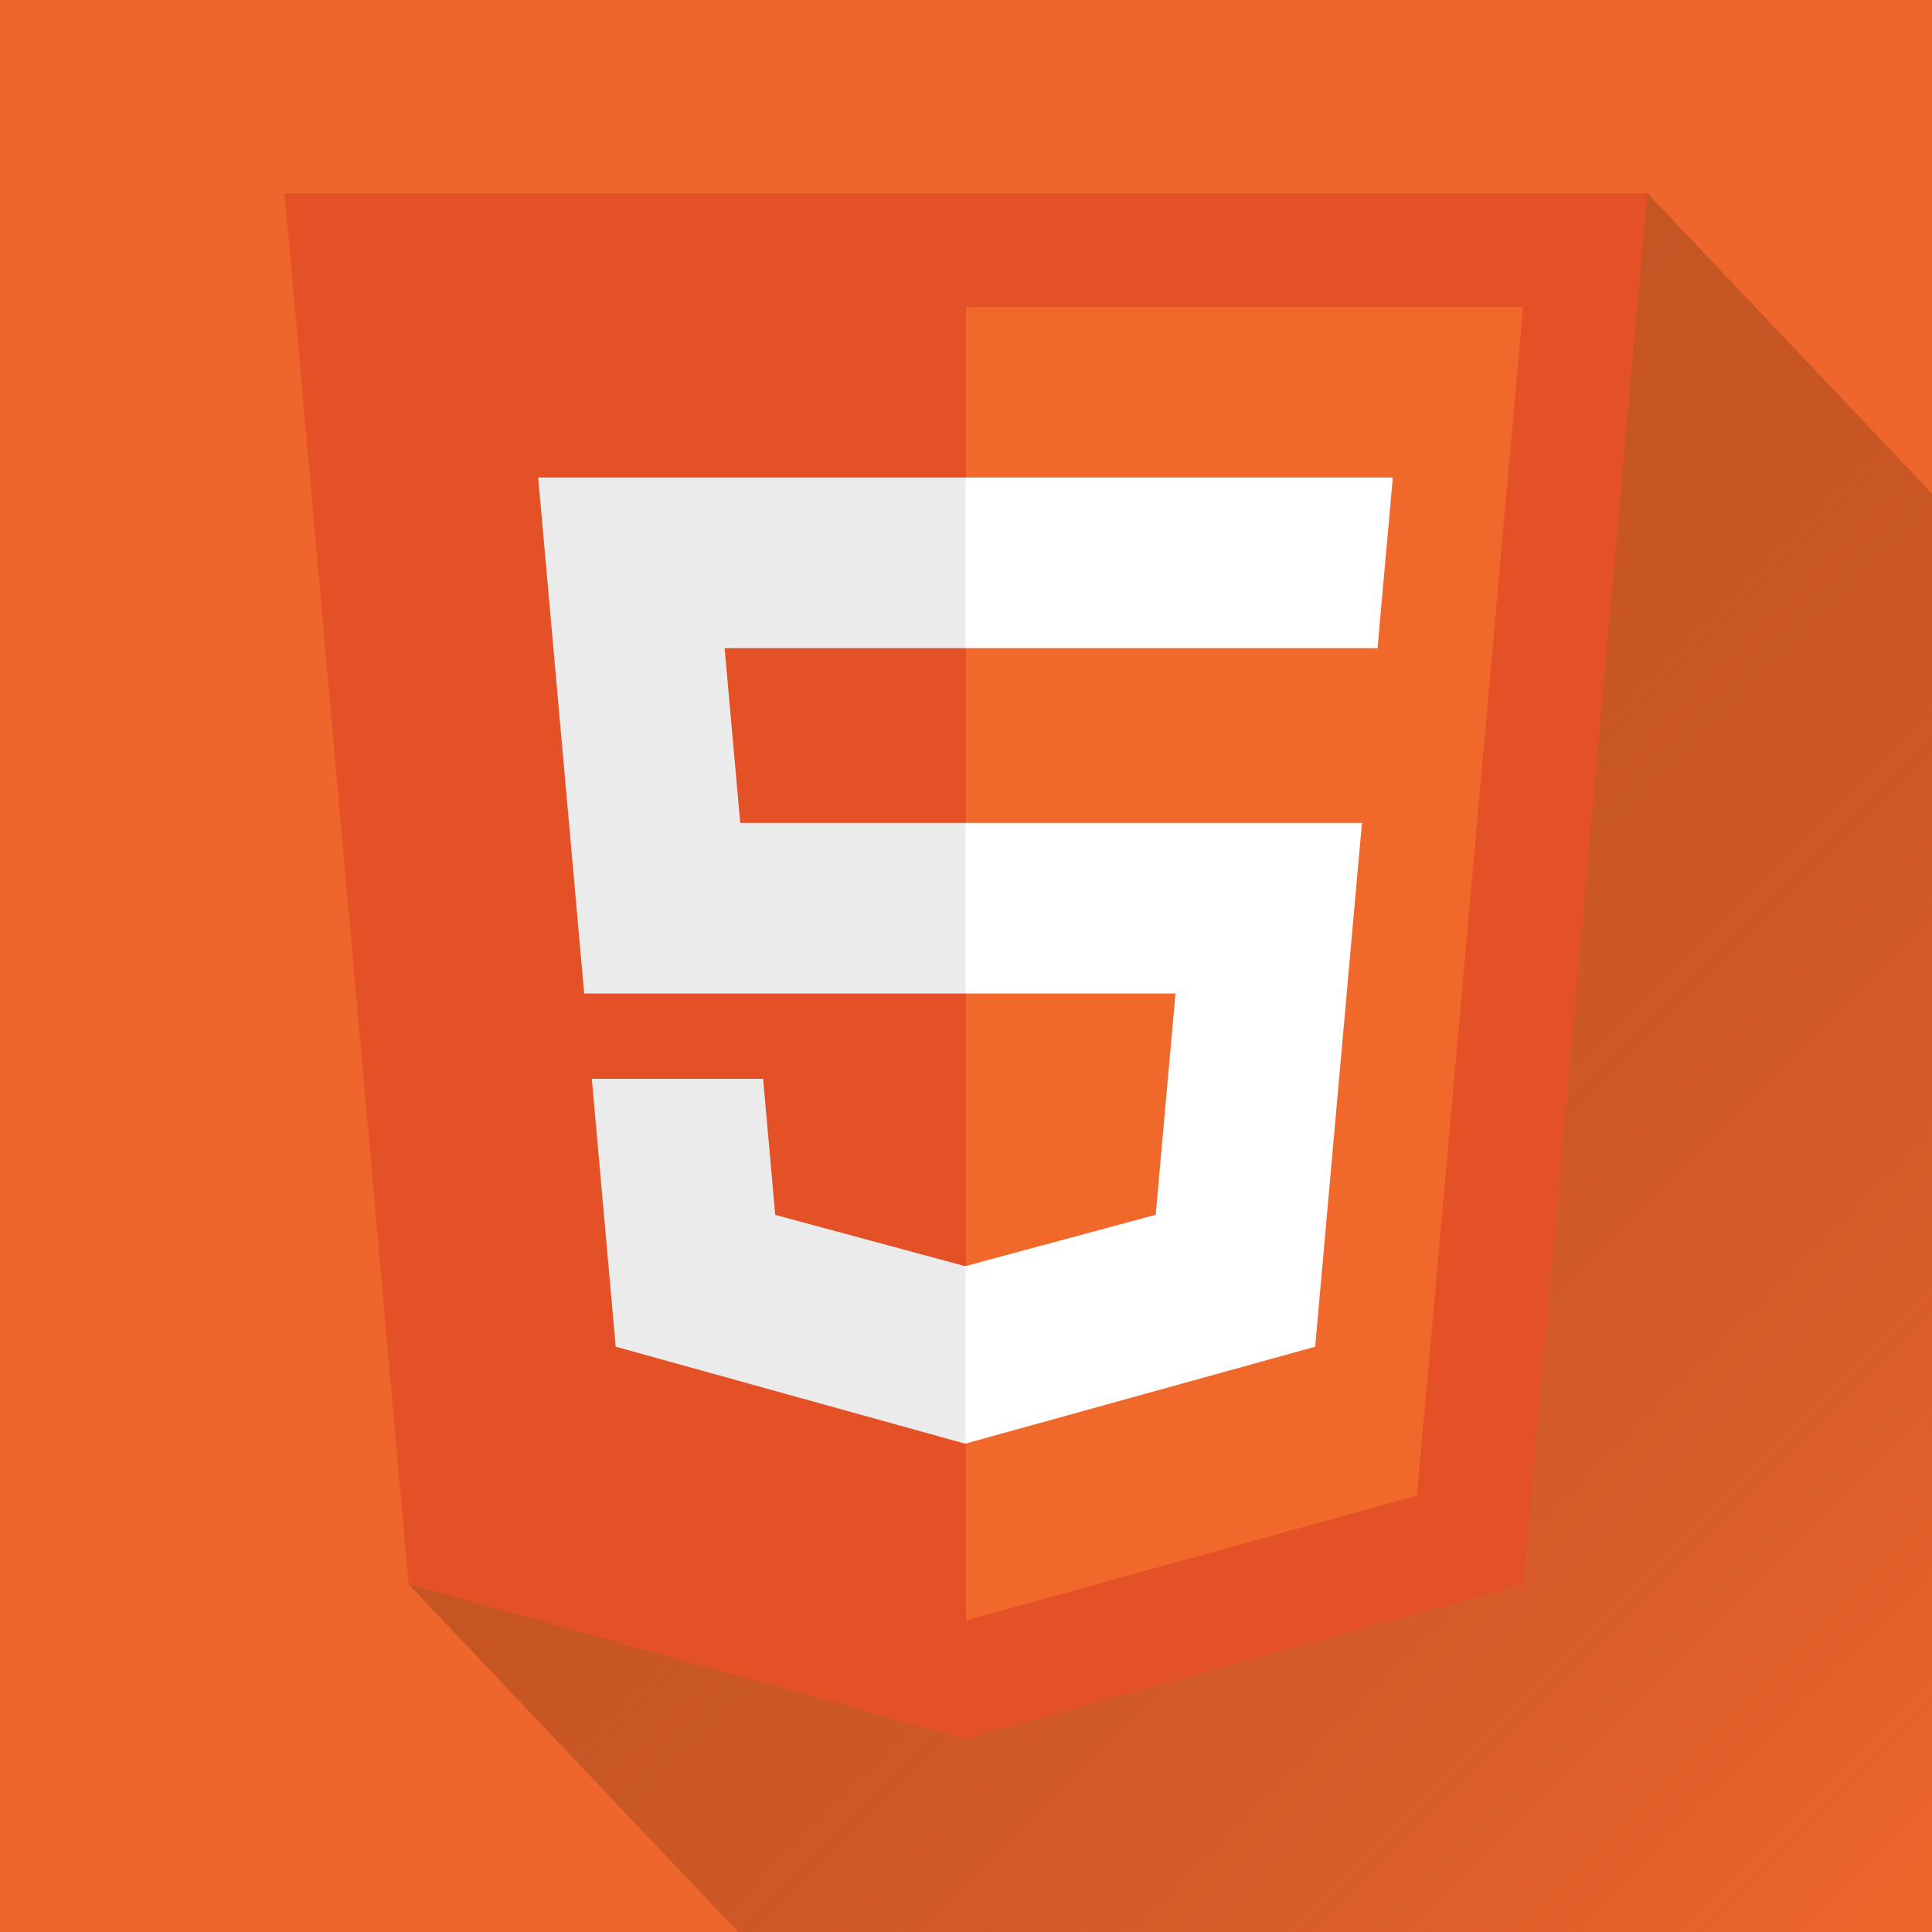
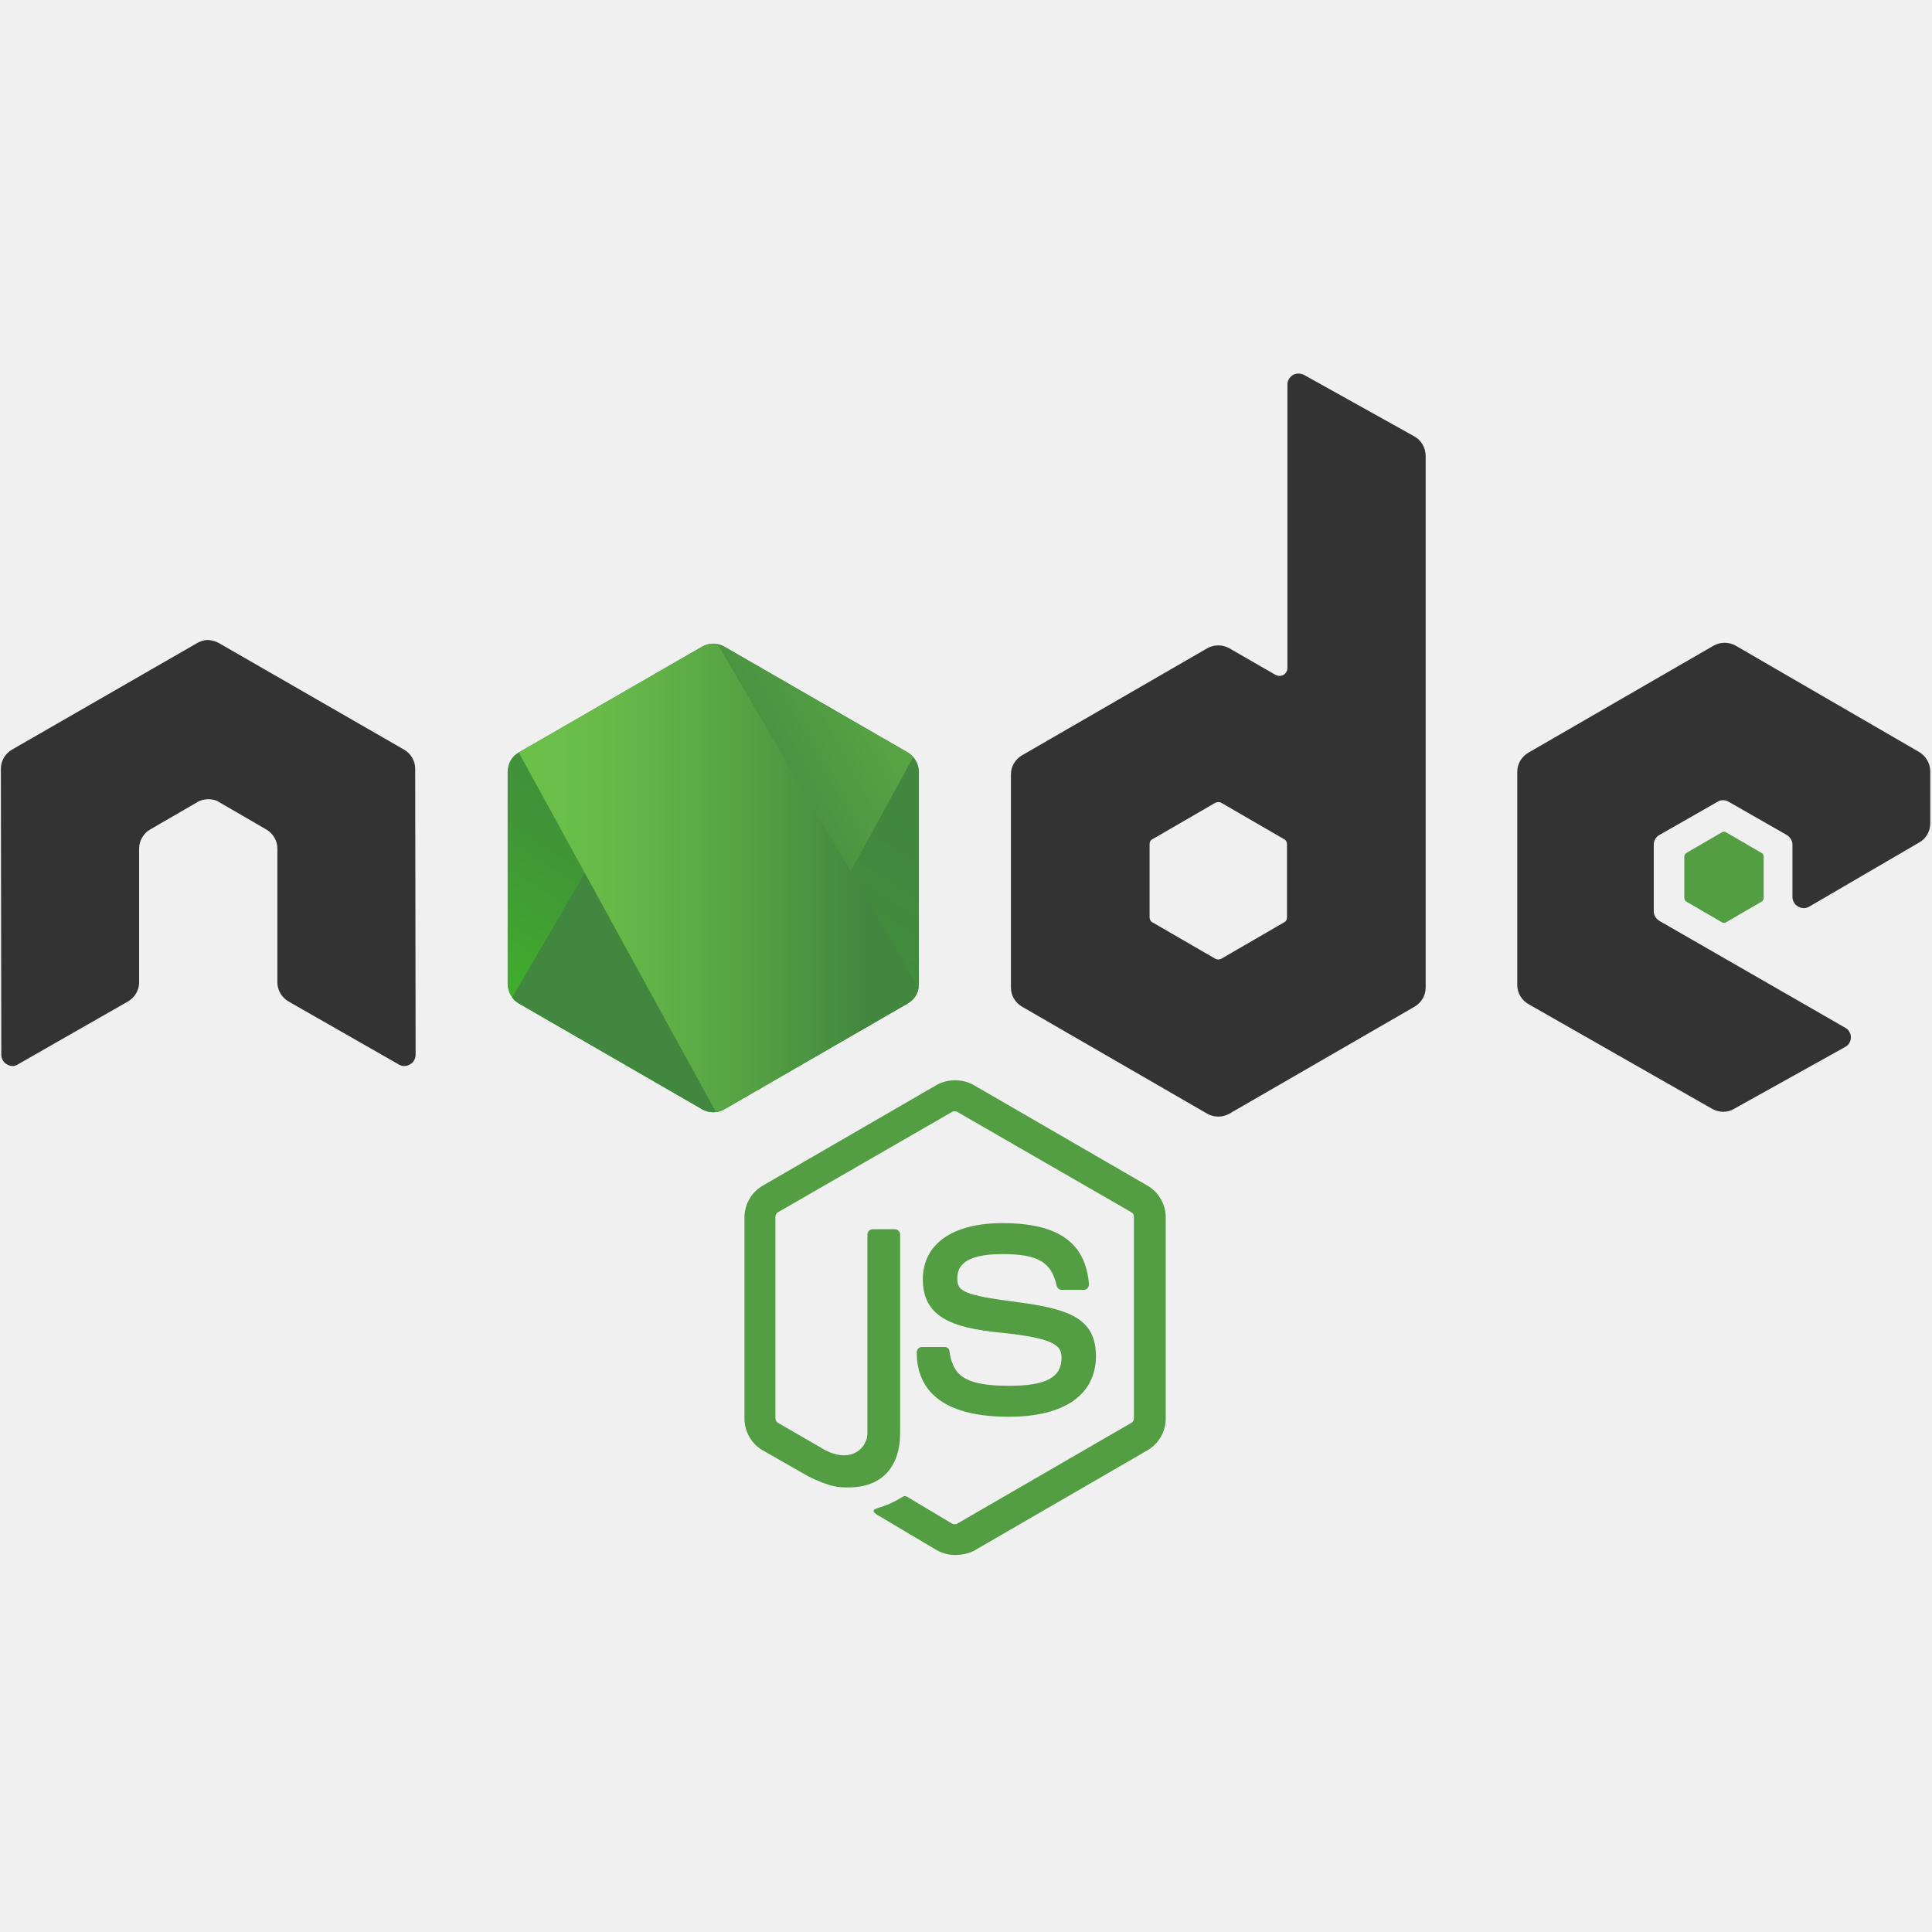
- <svg xmlns="http://www.w3.org/2000/svg" viewBox="0 0 200 200">
+ <svg xmlns="http://www.w3.org/2000/svg" xmlns:xlink="http://www.w3.org/1999/xlink" width="512px" height="512px" viewBox="0 -99 512 512" preserveAspectRatio="xMidYMid">
  <defs>
-     <linearGradient id="a" x1="102.005" y1="88.535" x2="206.735" y2="193.265" gradientUnits="userSpaceOnUse">
-       <stop offset="0" stop-color="#c55523" />
-       <stop offset="1" stop-color="#a14623" stop-opacity="0" />
+     <linearGradient x1="68.188%" y1="17.487%" x2="27.823%" y2="89.755%" id="b">
+       <stop stop-color="#41873F" offset="0%" />
+       <stop stop-color="#418B3D" offset="32.88%" />
+       <stop stop-color="#419637" offset="63.52%" />
+       <stop stop-color="#3FA92D" offset="93.19%" />
+       <stop stop-color="#3FAE2A" offset="100%" />
+     </linearGradient>
+     <path id="a" d="M57.903 1.85a5.957 5.957 0 0 0-5.894 0L3.352 29.933c-1.85 1.04-2.89 3.005-2.89 5.085v56.286c0 2.08 1.156 4.045 2.89 5.085l48.657 28.085a5.957 5.957 0 0 0 5.894 0l48.658-28.085c1.849-1.04 2.89-3.005 2.89-5.085V35.019c0-2.08-1.157-4.045-2.89-5.085L57.903 1.85z" />
+     <linearGradient x1="43.277%" y1="55.169%" x2="159.245%" y2="-18.306%" id="d">
+       <stop stop-color="#41873F" offset="13.76%" />
+       <stop stop-color="#54A044" offset="40.32%" />
+       <stop stop-color="#66B848" offset="71.36%" />
+       <stop stop-color="#6CC04A" offset="90.81%" />
+     </linearGradient>
+     <linearGradient x1="-4413.77%" y1="13.43%" x2="5327.93%" y2="13.43%" id="e">
+       <stop stop-color="#6CC04A" offset="9.192%" />
+       <stop stop-color="#66B848" offset="28.64%" />
+       <stop stop-color="#54A044" offset="59.68%" />
+       <stop stop-color="#41873F" offset="86.24%" />
+     </linearGradient>
+     <linearGradient x1="-4.389%" y1="49.997%" x2="101.499%" y2="49.997%" id="f">
+       <stop stop-color="#6CC04A" offset="9.192%" />
+       <stop stop-color="#66B848" offset="28.64%" />
+       <stop stop-color="#54A044" offset="59.68%" />
+       <stop stop-color="#41873F" offset="86.24%" />
+     </linearGradient>
+     <linearGradient x1="-9713.77%" y1="36.21%" x2="27.93%" y2="36.21%" id="g">
+       <stop stop-color="#6CC04A" offset="9.192%" />
+       <stop stop-color="#66B848" offset="28.64%" />
+       <stop stop-color="#54A044" offset="59.68%" />
+       <stop stop-color="#41873F" offset="86.24%" />
+     </linearGradient>
+     <linearGradient x1="-103.861%" y1="50.275%" x2="100.797%" y2="50.275%" id="h">
+       <stop stop-color="#6CC04A" offset="9.192%" />
+       <stop stop-color="#66B848" offset="28.64%" />
+       <stop stop-color="#54A044" offset="59.68%" />
+       <stop stop-color="#41873F" offset="86.24%" />
+     </linearGradient>
+     <linearGradient x1="130.613%" y1="-211.069%" x2="4.393%" y2="201.605%" id="i">
+       <stop stop-color="#41873F" offset="0%" />
+       <stop stop-color="#418B3D" offset="32.88%" />
+       <stop stop-color="#419637" offset="63.52%" />
+       <stop stop-color="#3FA92D" offset="93.19%" />
+       <stop stop-color="#3FAE2A" offset="100%" />
    </linearGradient>
  </defs>
-   <path fill="#ef662c" d="M0 0h200v200H0z" />
-   <path fill="url(#a)" d="M200 51.094L170.54 20 42.299 164.007 76.401 200H200V51.094z" />
-   <path fill="#e45126" d="M42.299 164.007L29.46 20h141.08l-12.852 143.983L99.914 180l-57.615-15.993z" />
-   <path fill="#f1682b" d="M100 167.758l46.684-12.943 10.984-123.041H100v135.984z" />
-   <path fill="#ebebeb" d="M100 85.185H76.629l-1.615-18.086H100V49.436H55.712l.423 4.739 4.341 48.671H100V85.185zm0 45.868l-.077.022-19.67-5.312-1.258-14.085h-17.73l2.475 27.731 36.178 10.043.082-.022v-18.377z" />
-   <path fill="#fff" d="M99.939 85.185v17.661h21.748l-2.05 22.906-19.698 5.316v18.376l36.208-10.035.265-2.984 4.151-46.498.43-4.742H99.939zm0-35.749v17.663h42.662l.354-3.97.804-8.954.423-4.739H99.939z" />
+   <g fill="none">
+     <path d="M253.11 313.094c-1.733 0-3.351-.462-4.854-1.271l-15.371-9.13c-2.312-1.272-1.156-1.734-.462-1.965 3.12-1.04 3.698-1.272 6.934-3.12.347-.232.81-.116 1.156.115l11.789 7.05c.462.231 1.04.231 1.386 0l46.115-26.698c.462-.231.694-.694.694-1.271v-53.28c0-.579-.232-1.04-.694-1.272l-46.115-26.582c-.462-.232-1.04-.232-1.386 0l-46.115 26.582c-.462.231-.694.809-.694 1.271v53.28c0 .463.232 1.04.694 1.272l12.598 7.281c6.819 3.467 11.095-.578 11.095-4.623v-52.587c0-.693.578-1.387 1.387-1.387h5.894c.694 0 1.387.578 1.387 1.387v52.587c0 9.13-4.97 14.447-13.638 14.447-2.658 0-4.738 0-10.633-2.89l-12.135-6.934c-3.005-1.733-4.854-4.97-4.854-8.437v-53.28c0-3.467 1.849-6.704 4.854-8.437l46.114-26.698c2.89-1.618 6.82-1.618 9.709 0l46.114 26.698c3.005 1.733 4.855 4.97 4.855 8.437v53.28c0 3.467-1.85 6.704-4.855 8.437l-46.114 26.698c-1.503.694-3.236 1.04-4.854 1.04zm14.216-36.637c-20.225 0-24.386-9.246-24.386-17.105 0-.694.578-1.387 1.387-1.387h6.01c.693 0 1.271.462 1.271 1.156.925 6.125 3.583 9.13 15.834 9.13 9.708 0 13.87-2.196 13.87-7.397 0-3.005-1.157-5.2-16.297-6.703-12.598-1.272-20.457-4.045-20.457-14.1 0-9.362 7.86-14.91 21.035-14.91 14.793 0 22.075 5.086 23 16.18 0 .348-.116.694-.347 1.041-.232.231-.578.462-.925.462h-6.01c-.578 0-1.156-.462-1.271-1.04-1.387-6.356-4.97-8.437-14.447-8.437-10.633 0-11.905 3.699-11.905 6.472 0 3.352 1.503 4.392 15.834 6.241 14.216 1.85 20.92 4.508 20.92 14.447-.116 10.171-8.437 15.95-23.116 15.95z" fill="#539E43" />
+     <path d="M110.028 104.712c0-2.08-1.156-4.046-3.005-5.086l-49.004-28.2c-.81-.463-1.734-.694-2.658-.81h-.463c-.924 0-1.849.347-2.658.81l-49.004 28.2c-1.85 1.04-3.005 3.005-3.005 5.086l.116 75.817c0 1.04.578 2.08 1.502 2.543.925.578 2.08.578 2.89 0l29.125-16.643c1.849-1.04 3.005-3.005 3.005-5.085v-35.482c0-2.08 1.155-4.045 3.005-5.085l12.366-7.166c.925-.578 1.965-.81 3.005-.81 1.04 0 2.08.232 2.89.81l12.366 7.166c1.85 1.04 3.005 3.004 3.005 5.085v35.482c0 2.08 1.156 4.045 3.005 5.085l29.125 16.643c.925.578 2.08.578 3.005 0 .925-.463 1.503-1.503 1.503-2.543l-.116-75.817zM345.571.347c-.924-.463-2.08-.463-2.89 0-.924.578-1.502 1.502-1.502 2.542v75.125c0 .693-.346 1.386-1.04 1.849-.693.346-1.387.346-2.08 0l-12.251-7.05a5.957 5.957 0 0 0-5.895 0l-49.004 28.316c-1.849 1.04-3.005 3.005-3.005 5.085v56.516c0 2.08 1.156 4.046 3.005 5.086l49.004 28.316a5.957 5.957 0 0 0 5.895 0l49.004-28.316c1.849-1.04 3.005-3.005 3.005-5.086V21.844c0-2.196-1.156-4.16-3.005-5.201L345.572.347zm-4.507 143.776c0 .578-.231 1.04-.694 1.271l-16.758 9.708a1.714 1.714 0 0 1-1.503 0l-16.758-9.708c-.463-.231-.694-.809-.694-1.271v-19.417c0-.578.231-1.04.694-1.271l16.758-9.709a1.714 1.714 0 0 1 1.503 0l16.758 9.709c.463.23.694.809.694 1.271v19.417zM508.648 124.244c1.85-1.04 2.89-3.005 2.89-5.086v-13.753c0-2.08-1.156-4.045-2.89-5.085l-48.657-28.2a5.957 5.957 0 0 0-5.894 0l-49.004 28.315c-1.85 1.04-3.005 3.005-3.005 5.086v56.516c0 2.08 1.155 4.045 3.005 5.085l48.657 27.738c1.85 1.04 4.045 1.04 5.779 0L489 178.45c.925-.463 1.503-1.503 1.503-2.543 0-1.04-.578-2.08-1.503-2.543l-49.235-28.316c-.924-.577-1.502-1.502-1.502-2.542v-17.683c0-1.04.578-2.08 1.502-2.543l15.372-8.784a2.821 2.821 0 0 1 3.005 0l15.371 8.784c.925.578 1.503 1.502 1.503 2.543v13.869c0 1.04.578 2.08 1.502 2.542.925.578 2.08.578 3.005 0l29.125-16.99z" fill="#333" />
+     <path d="M456.293 121.586a1.05 1.05 0 0 1 1.155 0l9.362 5.432c.347.23.578.577.578 1.04v10.864c0 .462-.231.809-.578 1.04l-9.362 5.432a1.05 1.05 0 0 1-1.155 0l-9.362-5.432c-.347-.231-.578-.578-.578-1.04v-10.864c0-.463.231-.81.578-1.04l9.362-5.432z" fill="#539E43" />
+     <g transform="translate(134.068 70.501)">
+       <mask id="c" fill="#fff">
+         <use xlink:href="#a" />
+       </mask>
+       <use fill="url(#b)" xlink:href="#a" />
+       <g mask="url(#c)">
+         <path d="M51.893 1.85L3.121 29.933C1.27 30.974 0 32.94 0 35.02v56.286c0 1.387.578 2.658 1.502 3.698L56.285 1.156c-1.387-.231-3.005-.116-4.392.693zM56.632 125.053c.462-.116.925-.347 1.387-.578l48.773-28.085c1.85-1.04 3.005-3.005 3.005-5.085V35.019c0-1.502-.694-3.005-1.734-4.045l-51.43 94.079z" />
+         <path d="M106.676 29.934L57.788 1.85a8.025 8.025 0 0 0-1.503-.578L1.502 95.12a6.082 6.082 0 0 0 1.619 1.387l48.888 28.085c1.387.809 3.005 1.04 4.507.577l51.432-94.078c-.347-.462-.81-.81-1.272-1.156z" fill="url(#d)" />
+       </g>
+       <g mask="url(#c)">
+         <path d="M109.797 91.305V35.019c0-2.08-1.271-4.045-3.12-5.085L57.786 1.85a5.106 5.106 0 0 0-1.848-.693l53.511 91.42c.231-.347.347-.809.347-1.271zM3.12 29.934C1.272 30.974 0 32.94 0 35.02v56.286c0 2.08 1.387 4.045 3.12 5.085l48.889 28.085c1.156.693 2.427.925 3.814.693L3.467 29.818l-.346.116z" />
+         <path fill="url(#e)" fill-rule="evenodd" d="M50.391.809l-.693.347h.924l-.231-.347z" transform="translate(0 -9.246)" />
+         <path d="M106.792 105.636c1.387-.809 2.427-2.196 2.89-3.698L56.053 10.402c-1.387-.231-2.89-.116-4.16.693L3.351 39.065l52.355 95.465a8.057 8.057 0 0 0 2.196-.693l48.889-28.2z" fill="url(#f)" fill-rule="evenodd" transform="translate(0 -9.246)" />
+         <path fill="url(#g)" fill-rule="evenodd" d="M111.3 104.712l-.347-.578v.809l.346-.231z" transform="translate(0 -9.246)" />
+         <path d="M106.792 105.636l-48.773 28.085a6.973 6.973 0 0 1-2.196.693l.925 1.734 54.089-31.32v-.694l-1.387-2.312c-.231 1.618-1.271 3.005-2.658 3.814z" fill="url(#h)" fill-rule="evenodd" transform="translate(0 -9.246)" />
+         <path d="M106.792 105.636l-48.773 28.085a6.973 6.973 0 0 1-2.196.693l.925 1.734 54.089-31.32v-.694l-1.387-2.312c-.231 1.618-1.271 3.005-2.658 3.814z" fill="url(#i)" fill-rule="evenodd" transform="translate(0 -9.246)" />
+       </g>
+     </g>
+   </g>
</svg>
